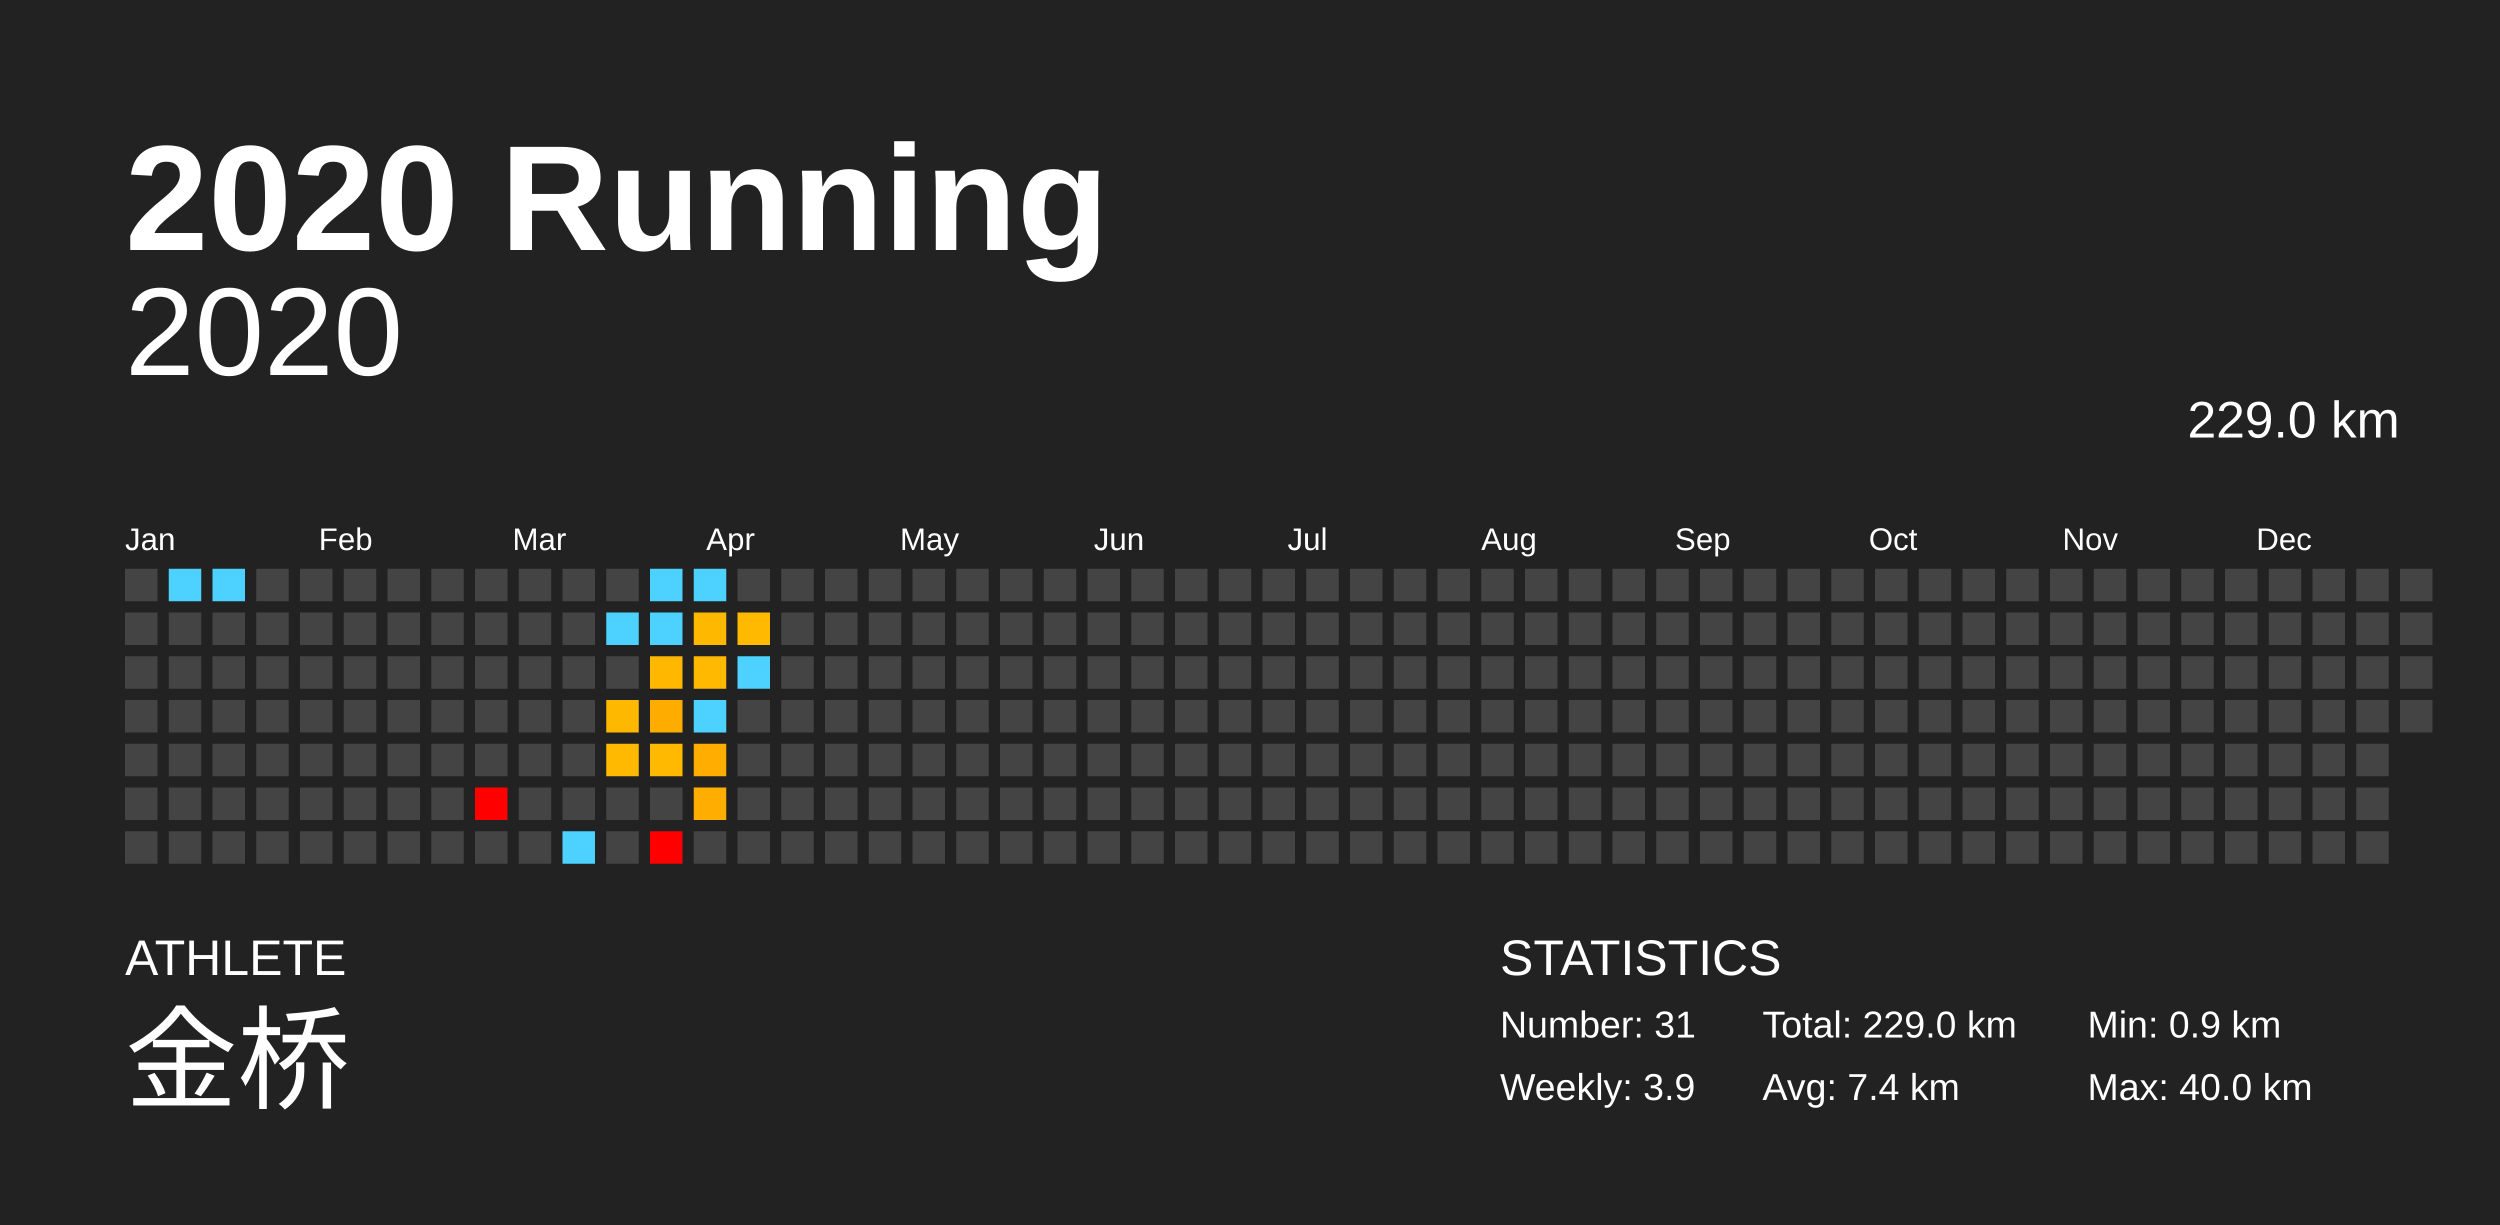
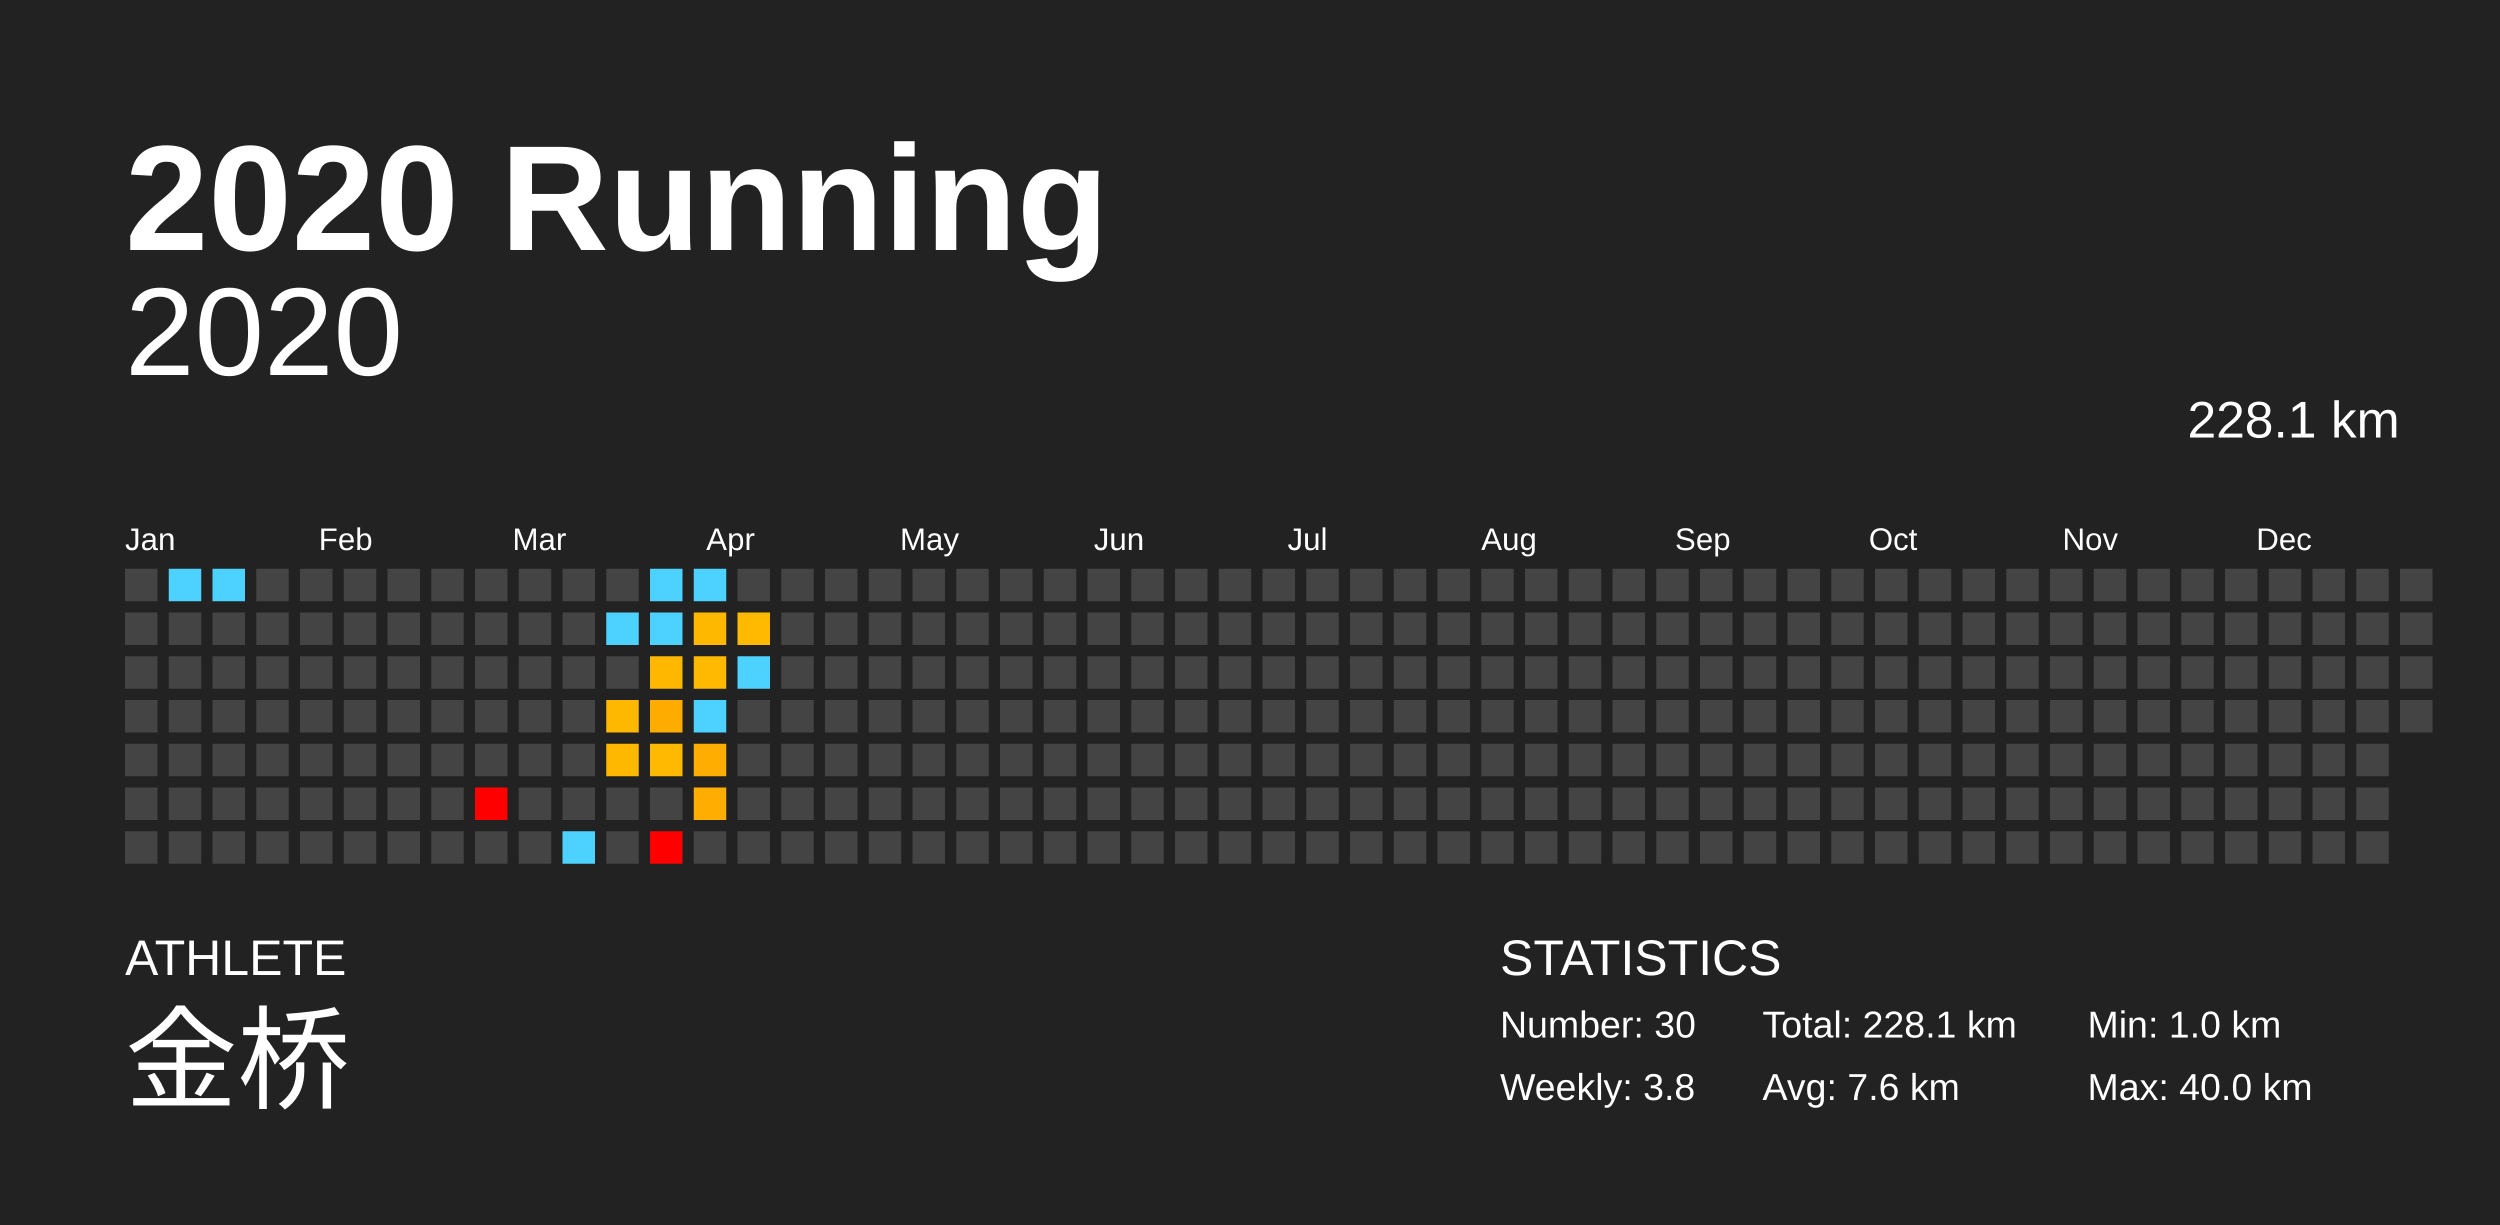
<svg xmlns="http://www.w3.org/2000/svg" baseProfile="full" height="98mm" version="1.1" viewBox="0,0,200,98" width="200mm">
  <defs />
  <rect fill="#222222" height="98" width="200" x="0" y="0" />
  <text fill="#FFFFFF" style="font-size:12px; font-family:Arial; font-weight:bold;" x="10" y="20">2020 Running</text>
  <text fill="#FFFFFF" style="font-size:4px; font-family:Arial" x="10" y="78">ATHLETE</text>
  <text fill="#FFFFFF" style="font-size:9px; font-family:Arial" x="10" y="88">金桥</text>
  <text fill="#FFFFFF" style="font-size:4px; font-family:Arial" x="120" y="78">STATISTICS</text>
-   <text fill="#FFFFFF" style="font-size:3px; font-family:Arial" x="120" y="83">Number: 31</text>
-   <text fill="#FFFFFF" style="font-size:3px; font-family:Arial" x="120" y="88">Weekly: 3.9</text>
-   <text fill="#FFFFFF" style="font-size:3px; font-family:Arial" x="141" y="83">Total: 229.0 km</text>
-   <text fill="#FFFFFF" style="font-size:3px; font-family:Arial" x="141" y="88">Avg: 7.4 km</text>
-   <text fill="#FFFFFF" style="font-size:3px; font-family:Arial" x="167" y="83">Min: 0.9 km</text>
+   <text fill="#FFFFFF" style="font-size:3px; font-family:Arial" x="120" y="83">Number: 30</text>
+   <text fill="#FFFFFF" style="font-size:3px; font-family:Arial" x="120" y="88">Weekly: 3.8</text>
+   <text fill="#FFFFFF" style="font-size:3px; font-family:Arial" x="141" y="83">Total: 228.1 km</text>
+   <text fill="#FFFFFF" style="font-size:3px; font-family:Arial" x="141" y="88">Avg: 7.6 km</text>
+   <text fill="#FFFFFF" style="font-size:3px; font-family:Arial" x="167" y="83">Min: 1.0 km</text>
  <text fill="#FFFFFF" style="font-size:3px; font-family:Arial" x="167" y="88">Max: 40.0 km</text>
  <text alignment-baseline="hanging" fill="#FFFFFF" style="font-size:10.0px; font-family:Arial;" x="10" y="30">2020</text>
-   <text alignment-baseline="hanging" fill="#FFFFFF" style="font-size:4.125px; font-family:Arial;" x="175" y="35">229.0 km</text>
+   <text alignment-baseline="hanging" fill="#FFFFFF" style="font-size:4.125px; font-family:Arial;" x="175" y="35">228.1 km</text>
  <text fill="#FFFFFF" style="font-size:2.5px; font-family:Arial" x="10.0" y="44">Jan</text>
  <text fill="#FFFFFF" style="font-size:2.5px; font-family:Arial" x="25.5" y="44">Feb</text>
  <text fill="#FFFFFF" style="font-size:2.5px; font-family:Arial" x="41.0" y="44">Mar</text>
  <text fill="#FFFFFF" style="font-size:2.5px; font-family:Arial" x="56.5" y="44">Apr</text>
  <text fill="#FFFFFF" style="font-size:2.5px; font-family:Arial" x="72.0" y="44">May</text>
  <text fill="#FFFFFF" style="font-size:2.5px; font-family:Arial" x="87.5" y="44">Jun</text>
  <text fill="#FFFFFF" style="font-size:2.5px; font-family:Arial" x="103.0" y="44">Jul</text>
  <text fill="#FFFFFF" style="font-size:2.5px; font-family:Arial" x="118.5" y="44">Aug</text>
  <text fill="#FFFFFF" style="font-size:2.5px; font-family:Arial" x="134.0" y="44">Sep</text>
  <text fill="#FFFFFF" style="font-size:2.5px; font-family:Arial" x="149.5" y="44">Oct</text>
  <text fill="#FFFFFF" style="font-size:2.5px; font-family:Arial" x="165.0" y="44">Nov</text>
  <text fill="#FFFFFF" style="font-size:2.5px; font-family:Arial" x="180.5" y="44">Dec</text>
  <rect fill="#444444" height="2.6" width="2.6" x="10.0" y="45.5" />
  <rect fill="#444444" height="2.6" width="2.6" x="10.0" y="49.0" />
  <rect fill="#444444" height="2.6" width="2.6" x="10.0" y="52.5" />
  <rect fill="#444444" height="2.6" width="2.6" x="10.0" y="56.0" />
  <rect fill="#444444" height="2.6" width="2.6" x="10.0" y="59.5" />
  <rect fill="#444444" height="2.6" width="2.6" x="10.0" y="63.0" />
  <rect fill="#444444" height="2.6" width="2.6" x="10.0" y="66.5" />
  <rect fill="#4dd2ff" height="2.6" width="2.6" x="13.5" y="45.5" />
  <rect fill="#444444" height="2.6" width="2.6" x="13.5" y="49.0" />
  <rect fill="#444444" height="2.6" width="2.6" x="13.5" y="52.5" />
  <rect fill="#444444" height="2.6" width="2.6" x="13.5" y="56.0" />
  <rect fill="#444444" height="2.6" width="2.6" x="13.5" y="59.5" />
  <rect fill="#444444" height="2.6" width="2.6" x="13.5" y="63.0" />
  <rect fill="#444444" height="2.6" width="2.6" x="13.5" y="66.5" />
  <rect fill="#4dd2ff" height="2.6" width="2.6" x="17.0" y="45.5" />
  <rect fill="#444444" height="2.6" width="2.6" x="17.0" y="49.0" />
  <rect fill="#444444" height="2.6" width="2.6" x="17.0" y="52.5" />
  <rect fill="#444444" height="2.6" width="2.6" x="17.0" y="56.0" />
  <rect fill="#444444" height="2.6" width="2.6" x="17.0" y="59.5" />
  <rect fill="#444444" height="2.6" width="2.6" x="17.0" y="63.0" />
  <rect fill="#444444" height="2.6" width="2.6" x="17.0" y="66.5" />
  <rect fill="#444444" height="2.6" width="2.6" x="20.5" y="45.5" />
  <rect fill="#444444" height="2.6" width="2.6" x="20.5" y="49.0" />
  <rect fill="#444444" height="2.6" width="2.6" x="20.5" y="52.5" />
  <rect fill="#444444" height="2.6" width="2.6" x="20.5" y="56.0" />
  <rect fill="#444444" height="2.6" width="2.6" x="20.5" y="59.5" />
  <rect fill="#444444" height="2.6" width="2.6" x="20.5" y="63.0" />
  <rect fill="#444444" height="2.6" width="2.6" x="20.5" y="66.5" />
  <rect fill="#444444" height="2.6" width="2.6" x="24.0" y="45.5" />
  <rect fill="#444444" height="2.6" width="2.6" x="24.0" y="49.0" />
  <rect fill="#444444" height="2.6" width="2.6" x="24.0" y="52.5" />
  <rect fill="#444444" height="2.6" width="2.6" x="24.0" y="56.0" />
  <rect fill="#444444" height="2.6" width="2.6" x="24.0" y="59.5" />
  <rect fill="#444444" height="2.6" width="2.6" x="24.0" y="63.0" />
  <rect fill="#444444" height="2.6" width="2.6" x="24.0" y="66.5" />
  <rect fill="#444444" height="2.6" width="2.6" x="27.5" y="45.5" />
  <rect fill="#444444" height="2.6" width="2.6" x="27.5" y="49.0" />
  <rect fill="#444444" height="2.6" width="2.6" x="27.5" y="52.5" />
  <rect fill="#444444" height="2.6" width="2.6" x="27.5" y="56.0" />
  <rect fill="#444444" height="2.6" width="2.6" x="27.5" y="59.5" />
  <rect fill="#444444" height="2.6" width="2.6" x="27.5" y="63.0" />
  <rect fill="#444444" height="2.6" width="2.6" x="27.5" y="66.5" />
  <rect fill="#444444" height="2.6" width="2.6" x="31.0" y="45.5" />
  <rect fill="#444444" height="2.6" width="2.6" x="31.0" y="49.0" />
  <rect fill="#444444" height="2.6" width="2.6" x="31.0" y="52.5" />
  <rect fill="#444444" height="2.6" width="2.6" x="31.0" y="56.0" />
  <rect fill="#444444" height="2.6" width="2.6" x="31.0" y="59.5" />
  <rect fill="#444444" height="2.6" width="2.6" x="31.0" y="63.0" />
  <rect fill="#444444" height="2.6" width="2.6" x="31.0" y="66.5" />
  <rect fill="#444444" height="2.6" width="2.6" x="34.5" y="45.5" />
  <rect fill="#444444" height="2.6" width="2.6" x="34.5" y="49.0" />
  <rect fill="#444444" height="2.6" width="2.6" x="34.5" y="52.5" />
  <rect fill="#444444" height="2.6" width="2.6" x="34.5" y="56.0" />
  <rect fill="#444444" height="2.6" width="2.6" x="34.5" y="59.5" />
  <rect fill="#444444" height="2.6" width="2.6" x="34.5" y="63.0" />
  <rect fill="#444444" height="2.6" width="2.6" x="34.5" y="66.5" />
  <rect fill="#444444" height="2.6" width="2.6" x="38.0" y="45.5" />
  <rect fill="#444444" height="2.6" width="2.6" x="38.0" y="49.0" />
  <rect fill="#444444" height="2.6" width="2.6" x="38.0" y="52.5" />
  <rect fill="#444444" height="2.6" width="2.6" x="38.0" y="56.0" />
  <rect fill="#444444" height="2.6" width="2.6" x="38.0" y="59.5" />
  <rect fill="red" height="2.6" width="2.6" x="38.0" y="63.0" />
  <rect fill="#444444" height="2.6" width="2.6" x="38.0" y="66.5" />
  <rect fill="#444444" height="2.6" width="2.6" x="41.5" y="45.5" />
  <rect fill="#444444" height="2.6" width="2.6" x="41.5" y="49.0" />
  <rect fill="#444444" height="2.6" width="2.6" x="41.5" y="52.5" />
  <rect fill="#444444" height="2.6" width="2.6" x="41.5" y="56.0" />
  <rect fill="#444444" height="2.6" width="2.6" x="41.5" y="59.5" />
  <rect fill="#444444" height="2.6" width="2.6" x="41.5" y="63.0" />
  <rect fill="#444444" height="2.6" width="2.6" x="41.5" y="66.5" />
  <rect fill="#444444" height="2.6" width="2.6" x="45.0" y="45.5" />
  <rect fill="#444444" height="2.6" width="2.6" x="45.0" y="49.0" />
  <rect fill="#444444" height="2.6" width="2.6" x="45.0" y="52.5" />
  <rect fill="#444444" height="2.6" width="2.6" x="45.0" y="56.0" />
  <rect fill="#444444" height="2.6" width="2.6" x="45.0" y="59.5" />
  <rect fill="#444444" height="2.6" width="2.6" x="45.0" y="63.0" />
  <rect fill="#4dd2ff" height="2.6" width="2.6" x="45.0" y="66.5" />
  <rect fill="#444444" height="2.6" width="2.6" x="48.5" y="45.5" />
  <rect fill="#4dd2ff" height="2.6" width="2.6" x="48.5" y="49.0" />
  <rect fill="#444444" height="2.6" width="2.6" x="48.5" y="52.5" />
  <rect fill="#ffb800" height="2.6" width="2.6" x="48.5" y="56.0" />
-   <rect fill="#ffb900" height="2.6" width="2.6" x="48.5" y="59.5" />
+   <rect fill="#ffb800" height="2.6" width="2.6" x="48.5" y="59.5" />
  <rect fill="#444444" height="2.6" width="2.6" x="48.5" y="63.0" />
  <rect fill="#444444" height="2.6" width="2.6" x="48.5" y="66.5" />
  <rect fill="#4dd2ff" height="2.6" width="2.6" x="52.0" y="45.5" />
  <rect fill="#4dd2ff" height="2.6" width="2.6" x="52.0" y="49.0" />
  <rect fill="#ffb700" height="2.6" width="2.6" x="52.0" y="52.5" />
  <rect fill="#ffac00" height="2.6" width="2.6" x="52.0" y="56.0" />
  <rect fill="#ffb900" height="2.6" width="2.6" x="52.0" y="59.5" />
  <rect fill="#444444" height="2.6" width="2.6" x="52.0" y="63.0" />
  <rect fill="red" height="2.6" width="2.6" x="52.0" y="66.5" />
  <rect fill="#4dd2ff" height="2.6" width="2.6" x="55.5" y="45.5" />
  <rect fill="#ffb800" height="2.6" width="2.6" x="55.5" y="49.0" />
  <rect fill="#ffb900" height="2.6" width="2.6" x="55.5" y="52.5" />
  <rect fill="#4dd2ff" height="2.6" width="2.6" x="55.5" y="56.0" />
  <rect fill="#ffad00" height="2.6" width="2.6" x="55.5" y="59.5" />
  <rect fill="#ffad00" height="2.6" width="2.6" x="55.5" y="63.0" />
  <rect fill="#444444" height="2.6" width="2.6" x="55.5" y="66.5" />
  <rect fill="#444444" height="2.6" width="2.6" x="59.0" y="45.5" />
-   <rect fill="#ffba00" height="2.6" width="2.6" x="59.0" y="49.0" />
+   <rect fill="#ffb900" height="2.6" width="2.6" x="59.0" y="49.0" />
  <rect fill="#4dd2ff" height="2.6" width="2.6" x="59.0" y="52.5" />
  <rect fill="#444444" height="2.6" width="2.6" x="59.0" y="56.0" />
  <rect fill="#444444" height="2.6" width="2.6" x="59.0" y="59.5" />
  <rect fill="#444444" height="2.6" width="2.6" x="59.0" y="63.0" />
  <rect fill="#444444" height="2.6" width="2.6" x="59.0" y="66.5" />
  <rect fill="#444444" height="2.6" width="2.6" x="62.5" y="45.5" />
  <rect fill="#444444" height="2.6" width="2.6" x="62.5" y="49.0" />
  <rect fill="#444444" height="2.6" width="2.6" x="62.5" y="52.5" />
  <rect fill="#444444" height="2.6" width="2.6" x="62.5" y="56.0" />
  <rect fill="#444444" height="2.6" width="2.6" x="62.5" y="59.5" />
  <rect fill="#444444" height="2.6" width="2.6" x="62.5" y="63.0" />
  <rect fill="#444444" height="2.6" width="2.6" x="62.5" y="66.5" />
  <rect fill="#444444" height="2.6" width="2.6" x="66.0" y="45.5" />
  <rect fill="#444444" height="2.6" width="2.6" x="66.0" y="49.0" />
  <rect fill="#444444" height="2.6" width="2.6" x="66.0" y="52.5" />
  <rect fill="#444444" height="2.6" width="2.6" x="66.0" y="56.0" />
  <rect fill="#444444" height="2.6" width="2.6" x="66.0" y="59.5" />
  <rect fill="#444444" height="2.6" width="2.6" x="66.0" y="63.0" />
  <rect fill="#444444" height="2.6" width="2.6" x="66.0" y="66.5" />
  <rect fill="#444444" height="2.6" width="2.6" x="69.5" y="45.5" />
  <rect fill="#444444" height="2.6" width="2.6" x="69.5" y="49.0" />
  <rect fill="#444444" height="2.6" width="2.6" x="69.5" y="52.5" />
  <rect fill="#444444" height="2.6" width="2.6" x="69.5" y="56.0" />
  <rect fill="#444444" height="2.6" width="2.6" x="69.5" y="59.5" />
  <rect fill="#444444" height="2.6" width="2.6" x="69.5" y="63.0" />
  <rect fill="#444444" height="2.6" width="2.6" x="69.5" y="66.5" />
  <rect fill="#444444" height="2.6" width="2.6" x="73.0" y="45.5" />
  <rect fill="#444444" height="2.6" width="2.6" x="73.0" y="49.0" />
  <rect fill="#444444" height="2.6" width="2.6" x="73.0" y="52.5" />
  <rect fill="#444444" height="2.6" width="2.6" x="73.0" y="56.0" />
  <rect fill="#444444" height="2.6" width="2.6" x="73.0" y="59.5" />
  <rect fill="#444444" height="2.6" width="2.6" x="73.0" y="63.0" />
  <rect fill="#444444" height="2.6" width="2.6" x="73.0" y="66.5" />
  <rect fill="#444444" height="2.6" width="2.6" x="76.5" y="45.5" />
  <rect fill="#444444" height="2.6" width="2.6" x="76.5" y="49.0" />
  <rect fill="#444444" height="2.6" width="2.6" x="76.5" y="52.5" />
  <rect fill="#444444" height="2.6" width="2.6" x="76.5" y="56.0" />
  <rect fill="#444444" height="2.6" width="2.6" x="76.5" y="59.5" />
  <rect fill="#444444" height="2.6" width="2.6" x="76.5" y="63.0" />
  <rect fill="#444444" height="2.6" width="2.6" x="76.5" y="66.5" />
  <rect fill="#444444" height="2.6" width="2.6" x="80.0" y="45.5" />
  <rect fill="#444444" height="2.6" width="2.6" x="80.0" y="49.0" />
  <rect fill="#444444" height="2.6" width="2.6" x="80.0" y="52.5" />
  <rect fill="#444444" height="2.6" width="2.6" x="80.0" y="56.0" />
  <rect fill="#444444" height="2.6" width="2.6" x="80.0" y="59.5" />
  <rect fill="#444444" height="2.6" width="2.6" x="80.0" y="63.0" />
  <rect fill="#444444" height="2.6" width="2.6" x="80.0" y="66.5" />
  <rect fill="#444444" height="2.6" width="2.6" x="83.5" y="45.5" />
  <rect fill="#444444" height="2.6" width="2.6" x="83.5" y="49.0" />
  <rect fill="#444444" height="2.6" width="2.6" x="83.5" y="52.5" />
  <rect fill="#444444" height="2.6" width="2.6" x="83.5" y="56.0" />
  <rect fill="#444444" height="2.6" width="2.6" x="83.5" y="59.5" />
  <rect fill="#444444" height="2.6" width="2.6" x="83.5" y="63.0" />
  <rect fill="#444444" height="2.6" width="2.6" x="83.5" y="66.5" />
  <rect fill="#444444" height="2.6" width="2.6" x="87.0" y="45.5" />
  <rect fill="#444444" height="2.6" width="2.6" x="87.0" y="49.0" />
  <rect fill="#444444" height="2.6" width="2.6" x="87.0" y="52.5" />
  <rect fill="#444444" height="2.6" width="2.6" x="87.0" y="56.0" />
  <rect fill="#444444" height="2.6" width="2.6" x="87.0" y="59.5" />
  <rect fill="#444444" height="2.6" width="2.6" x="87.0" y="63.0" />
  <rect fill="#444444" height="2.6" width="2.6" x="87.0" y="66.5" />
  <rect fill="#444444" height="2.6" width="2.6" x="90.5" y="45.5" />
  <rect fill="#444444" height="2.6" width="2.6" x="90.5" y="49.0" />
  <rect fill="#444444" height="2.6" width="2.6" x="90.5" y="52.5" />
  <rect fill="#444444" height="2.6" width="2.6" x="90.5" y="56.0" />
  <rect fill="#444444" height="2.6" width="2.6" x="90.5" y="59.5" />
  <rect fill="#444444" height="2.6" width="2.6" x="90.5" y="63.0" />
  <rect fill="#444444" height="2.6" width="2.6" x="90.5" y="66.5" />
  <rect fill="#444444" height="2.6" width="2.6" x="94.0" y="45.5" />
  <rect fill="#444444" height="2.6" width="2.6" x="94.0" y="49.0" />
  <rect fill="#444444" height="2.6" width="2.6" x="94.0" y="52.5" />
  <rect fill="#444444" height="2.6" width="2.6" x="94.0" y="56.0" />
  <rect fill="#444444" height="2.6" width="2.6" x="94.0" y="59.5" />
  <rect fill="#444444" height="2.6" width="2.6" x="94.0" y="63.0" />
  <rect fill="#444444" height="2.6" width="2.6" x="94.0" y="66.5" />
  <rect fill="#444444" height="2.6" width="2.6" x="97.5" y="45.5" />
  <rect fill="#444444" height="2.6" width="2.6" x="97.5" y="49.0" />
  <rect fill="#444444" height="2.6" width="2.6" x="97.5" y="52.5" />
  <rect fill="#444444" height="2.6" width="2.6" x="97.5" y="56.0" />
  <rect fill="#444444" height="2.6" width="2.6" x="97.5" y="59.5" />
  <rect fill="#444444" height="2.6" width="2.6" x="97.5" y="63.0" />
  <rect fill="#444444" height="2.6" width="2.6" x="97.5" y="66.5" />
  <rect fill="#444444" height="2.6" width="2.6" x="101.0" y="45.5" />
  <rect fill="#444444" height="2.6" width="2.6" x="101.0" y="49.0" />
  <rect fill="#444444" height="2.6" width="2.6" x="101.0" y="52.5" />
  <rect fill="#444444" height="2.6" width="2.6" x="101.0" y="56.0" />
  <rect fill="#444444" height="2.6" width="2.6" x="101.0" y="59.5" />
  <rect fill="#444444" height="2.6" width="2.6" x="101.0" y="63.0" />
  <rect fill="#444444" height="2.6" width="2.6" x="101.0" y="66.5" />
  <rect fill="#444444" height="2.6" width="2.6" x="104.5" y="45.5" />
  <rect fill="#444444" height="2.6" width="2.6" x="104.5" y="49.0" />
  <rect fill="#444444" height="2.6" width="2.6" x="104.5" y="52.5" />
  <rect fill="#444444" height="2.6" width="2.6" x="104.5" y="56.0" />
  <rect fill="#444444" height="2.6" width="2.6" x="104.5" y="59.5" />
  <rect fill="#444444" height="2.6" width="2.6" x="104.5" y="63.0" />
  <rect fill="#444444" height="2.6" width="2.6" x="104.5" y="66.5" />
  <rect fill="#444444" height="2.6" width="2.6" x="108.0" y="45.5" />
  <rect fill="#444444" height="2.6" width="2.6" x="108.0" y="49.0" />
  <rect fill="#444444" height="2.6" width="2.6" x="108.0" y="52.5" />
  <rect fill="#444444" height="2.6" width="2.6" x="108.0" y="56.0" />
  <rect fill="#444444" height="2.6" width="2.6" x="108.0" y="59.5" />
  <rect fill="#444444" height="2.6" width="2.6" x="108.0" y="63.0" />
  <rect fill="#444444" height="2.6" width="2.6" x="108.0" y="66.5" />
  <rect fill="#444444" height="2.6" width="2.6" x="111.5" y="45.5" />
  <rect fill="#444444" height="2.6" width="2.6" x="111.5" y="49.0" />
  <rect fill="#444444" height="2.6" width="2.6" x="111.5" y="52.5" />
  <rect fill="#444444" height="2.6" width="2.6" x="111.5" y="56.0" />
  <rect fill="#444444" height="2.6" width="2.6" x="111.5" y="59.5" />
  <rect fill="#444444" height="2.6" width="2.6" x="111.5" y="63.0" />
  <rect fill="#444444" height="2.6" width="2.6" x="111.5" y="66.5" />
  <rect fill="#444444" height="2.6" width="2.6" x="115.0" y="45.5" />
  <rect fill="#444444" height="2.6" width="2.6" x="115.0" y="49.0" />
  <rect fill="#444444" height="2.6" width="2.6" x="115.0" y="52.5" />
  <rect fill="#444444" height="2.6" width="2.6" x="115.0" y="56.0" />
  <rect fill="#444444" height="2.6" width="2.6" x="115.0" y="59.5" />
  <rect fill="#444444" height="2.6" width="2.6" x="115.0" y="63.0" />
  <rect fill="#444444" height="2.6" width="2.6" x="115.0" y="66.5" />
  <rect fill="#444444" height="2.6" width="2.6" x="118.5" y="45.5" />
  <rect fill="#444444" height="2.6" width="2.6" x="118.5" y="49.0" />
  <rect fill="#444444" height="2.6" width="2.6" x="118.5" y="52.5" />
  <rect fill="#444444" height="2.6" width="2.6" x="118.5" y="56.0" />
  <rect fill="#444444" height="2.6" width="2.6" x="118.5" y="59.5" />
  <rect fill="#444444" height="2.6" width="2.6" x="118.5" y="63.0" />
  <rect fill="#444444" height="2.6" width="2.6" x="118.5" y="66.5" />
  <rect fill="#444444" height="2.6" width="2.6" x="122.0" y="45.5" />
  <rect fill="#444444" height="2.6" width="2.6" x="122.0" y="49.0" />
  <rect fill="#444444" height="2.6" width="2.6" x="122.0" y="52.5" />
  <rect fill="#444444" height="2.6" width="2.6" x="122.0" y="56.0" />
  <rect fill="#444444" height="2.6" width="2.6" x="122.0" y="59.5" />
  <rect fill="#444444" height="2.6" width="2.6" x="122.0" y="63.0" />
  <rect fill="#444444" height="2.6" width="2.6" x="122.0" y="66.5" />
  <rect fill="#444444" height="2.6" width="2.6" x="125.5" y="45.5" />
  <rect fill="#444444" height="2.6" width="2.6" x="125.5" y="49.0" />
  <rect fill="#444444" height="2.6" width="2.6" x="125.5" y="52.5" />
  <rect fill="#444444" height="2.6" width="2.6" x="125.5" y="56.0" />
  <rect fill="#444444" height="2.6" width="2.6" x="125.5" y="59.5" />
  <rect fill="#444444" height="2.6" width="2.6" x="125.5" y="63.0" />
  <rect fill="#444444" height="2.6" width="2.6" x="125.5" y="66.5" />
  <rect fill="#444444" height="2.6" width="2.6" x="129.0" y="45.5" />
  <rect fill="#444444" height="2.6" width="2.6" x="129.0" y="49.0" />
  <rect fill="#444444" height="2.6" width="2.6" x="129.0" y="52.5" />
  <rect fill="#444444" height="2.6" width="2.6" x="129.0" y="56.0" />
  <rect fill="#444444" height="2.6" width="2.6" x="129.0" y="59.5" />
  <rect fill="#444444" height="2.6" width="2.6" x="129.0" y="63.0" />
  <rect fill="#444444" height="2.6" width="2.6" x="129.0" y="66.5" />
  <rect fill="#444444" height="2.6" width="2.6" x="132.5" y="45.5" />
  <rect fill="#444444" height="2.6" width="2.6" x="132.5" y="49.0" />
  <rect fill="#444444" height="2.6" width="2.6" x="132.5" y="52.5" />
  <rect fill="#444444" height="2.6" width="2.6" x="132.5" y="56.0" />
  <rect fill="#444444" height="2.6" width="2.6" x="132.5" y="59.5" />
  <rect fill="#444444" height="2.6" width="2.6" x="132.5" y="63.0" />
  <rect fill="#444444" height="2.6" width="2.6" x="132.5" y="66.5" />
  <rect fill="#444444" height="2.6" width="2.6" x="136.0" y="45.5" />
  <rect fill="#444444" height="2.6" width="2.6" x="136.0" y="49.0" />
  <rect fill="#444444" height="2.6" width="2.6" x="136.0" y="52.5" />
  <rect fill="#444444" height="2.6" width="2.6" x="136.0" y="56.0" />
  <rect fill="#444444" height="2.6" width="2.6" x="136.0" y="59.5" />
  <rect fill="#444444" height="2.6" width="2.6" x="136.0" y="63.0" />
  <rect fill="#444444" height="2.6" width="2.6" x="136.0" y="66.5" />
  <rect fill="#444444" height="2.6" width="2.6" x="139.5" y="45.5" />
  <rect fill="#444444" height="2.6" width="2.6" x="139.5" y="49.0" />
  <rect fill="#444444" height="2.6" width="2.6" x="139.5" y="52.5" />
  <rect fill="#444444" height="2.6" width="2.6" x="139.5" y="56.0" />
  <rect fill="#444444" height="2.6" width="2.6" x="139.5" y="59.5" />
  <rect fill="#444444" height="2.6" width="2.6" x="139.5" y="63.0" />
  <rect fill="#444444" height="2.6" width="2.6" x="139.5" y="66.5" />
  <rect fill="#444444" height="2.6" width="2.6" x="143.0" y="45.5" />
  <rect fill="#444444" height="2.6" width="2.6" x="143.0" y="49.0" />
  <rect fill="#444444" height="2.6" width="2.6" x="143.0" y="52.5" />
  <rect fill="#444444" height="2.6" width="2.6" x="143.0" y="56.0" />
  <rect fill="#444444" height="2.6" width="2.6" x="143.0" y="59.5" />
  <rect fill="#444444" height="2.6" width="2.6" x="143.0" y="63.0" />
  <rect fill="#444444" height="2.6" width="2.6" x="143.0" y="66.5" />
  <rect fill="#444444" height="2.6" width="2.6" x="146.5" y="45.5" />
  <rect fill="#444444" height="2.6" width="2.6" x="146.5" y="49.0" />
  <rect fill="#444444" height="2.6" width="2.6" x="146.5" y="52.5" />
  <rect fill="#444444" height="2.6" width="2.6" x="146.5" y="56.0" />
  <rect fill="#444444" height="2.6" width="2.6" x="146.5" y="59.5" />
  <rect fill="#444444" height="2.6" width="2.6" x="146.5" y="63.0" />
  <rect fill="#444444" height="2.6" width="2.6" x="146.5" y="66.5" />
  <rect fill="#444444" height="2.6" width="2.6" x="150.0" y="45.5" />
  <rect fill="#444444" height="2.6" width="2.6" x="150.0" y="49.0" />
  <rect fill="#444444" height="2.6" width="2.6" x="150.0" y="52.5" />
  <rect fill="#444444" height="2.6" width="2.6" x="150.0" y="56.0" />
  <rect fill="#444444" height="2.6" width="2.6" x="150.0" y="59.5" />
  <rect fill="#444444" height="2.6" width="2.6" x="150.0" y="63.0" />
  <rect fill="#444444" height="2.6" width="2.6" x="150.0" y="66.5" />
  <rect fill="#444444" height="2.6" width="2.6" x="153.5" y="45.5" />
  <rect fill="#444444" height="2.6" width="2.6" x="153.5" y="49.0" />
  <rect fill="#444444" height="2.6" width="2.6" x="153.5" y="52.5" />
  <rect fill="#444444" height="2.6" width="2.6" x="153.5" y="56.0" />
  <rect fill="#444444" height="2.6" width="2.6" x="153.5" y="59.5" />
  <rect fill="#444444" height="2.6" width="2.6" x="153.5" y="63.0" />
  <rect fill="#444444" height="2.6" width="2.6" x="153.5" y="66.5" />
  <rect fill="#444444" height="2.6" width="2.6" x="157.0" y="45.5" />
  <rect fill="#444444" height="2.6" width="2.6" x="157.0" y="49.0" />
  <rect fill="#444444" height="2.6" width="2.6" x="157.0" y="52.5" />
  <rect fill="#444444" height="2.6" width="2.6" x="157.0" y="56.0" />
  <rect fill="#444444" height="2.6" width="2.6" x="157.0" y="59.5" />
  <rect fill="#444444" height="2.6" width="2.6" x="157.0" y="63.0" />
  <rect fill="#444444" height="2.6" width="2.6" x="157.0" y="66.5" />
  <rect fill="#444444" height="2.6" width="2.6" x="160.5" y="45.5" />
  <rect fill="#444444" height="2.6" width="2.6" x="160.5" y="49.0" />
  <rect fill="#444444" height="2.6" width="2.6" x="160.5" y="52.5" />
  <rect fill="#444444" height="2.6" width="2.6" x="160.5" y="56.0" />
  <rect fill="#444444" height="2.6" width="2.6" x="160.5" y="59.5" />
  <rect fill="#444444" height="2.6" width="2.6" x="160.5" y="63.0" />
  <rect fill="#444444" height="2.6" width="2.6" x="160.5" y="66.5" />
  <rect fill="#444444" height="2.6" width="2.6" x="164.0" y="45.5" />
  <rect fill="#444444" height="2.6" width="2.6" x="164.0" y="49.0" />
  <rect fill="#444444" height="2.6" width="2.6" x="164.0" y="52.5" />
  <rect fill="#444444" height="2.6" width="2.6" x="164.0" y="56.0" />
  <rect fill="#444444" height="2.6" width="2.6" x="164.0" y="59.5" />
  <rect fill="#444444" height="2.6" width="2.6" x="164.0" y="63.0" />
  <rect fill="#444444" height="2.6" width="2.6" x="164.0" y="66.5" />
  <rect fill="#444444" height="2.6" width="2.6" x="167.5" y="45.5" />
  <rect fill="#444444" height="2.6" width="2.6" x="167.5" y="49.0" />
  <rect fill="#444444" height="2.6" width="2.6" x="167.5" y="52.5" />
  <rect fill="#444444" height="2.6" width="2.6" x="167.5" y="56.0" />
  <rect fill="#444444" height="2.6" width="2.6" x="167.5" y="59.5" />
  <rect fill="#444444" height="2.6" width="2.6" x="167.5" y="63.0" />
  <rect fill="#444444" height="2.6" width="2.6" x="167.5" y="66.5" />
  <rect fill="#444444" height="2.6" width="2.6" x="171.0" y="45.5" />
  <rect fill="#444444" height="2.6" width="2.6" x="171.0" y="49.0" />
  <rect fill="#444444" height="2.6" width="2.6" x="171.0" y="52.5" />
  <rect fill="#444444" height="2.6" width="2.6" x="171.0" y="56.0" />
  <rect fill="#444444" height="2.6" width="2.6" x="171.0" y="59.5" />
  <rect fill="#444444" height="2.6" width="2.6" x="171.0" y="63.0" />
  <rect fill="#444444" height="2.6" width="2.6" x="171.0" y="66.5" />
  <rect fill="#444444" height="2.6" width="2.6" x="174.5" y="45.5" />
  <rect fill="#444444" height="2.6" width="2.6" x="174.5" y="49.0" />
  <rect fill="#444444" height="2.6" width="2.6" x="174.5" y="52.5" />
  <rect fill="#444444" height="2.6" width="2.6" x="174.5" y="56.0" />
  <rect fill="#444444" height="2.6" width="2.6" x="174.5" y="59.5" />
  <rect fill="#444444" height="2.6" width="2.6" x="174.5" y="63.0" />
  <rect fill="#444444" height="2.6" width="2.6" x="174.5" y="66.5" />
  <rect fill="#444444" height="2.6" width="2.6" x="178.0" y="45.5" />
  <rect fill="#444444" height="2.6" width="2.6" x="178.0" y="49.0" />
  <rect fill="#444444" height="2.6" width="2.6" x="178.0" y="52.5" />
  <rect fill="#444444" height="2.6" width="2.6" x="178.0" y="56.0" />
  <rect fill="#444444" height="2.6" width="2.6" x="178.0" y="59.5" />
  <rect fill="#444444" height="2.6" width="2.6" x="178.0" y="63.0" />
  <rect fill="#444444" height="2.6" width="2.6" x="178.0" y="66.5" />
  <rect fill="#444444" height="2.6" width="2.6" x="181.5" y="45.5" />
  <rect fill="#444444" height="2.6" width="2.6" x="181.5" y="49.0" />
  <rect fill="#444444" height="2.6" width="2.6" x="181.5" y="52.5" />
  <rect fill="#444444" height="2.6" width="2.6" x="181.5" y="56.0" />
  <rect fill="#444444" height="2.6" width="2.6" x="181.5" y="59.5" />
  <rect fill="#444444" height="2.6" width="2.6" x="181.5" y="63.0" />
  <rect fill="#444444" height="2.6" width="2.6" x="181.5" y="66.5" />
  <rect fill="#444444" height="2.6" width="2.6" x="185.0" y="45.5" />
  <rect fill="#444444" height="2.6" width="2.6" x="185.0" y="49.0" />
  <rect fill="#444444" height="2.6" width="2.6" x="185.0" y="52.5" />
  <rect fill="#444444" height="2.6" width="2.6" x="185.0" y="56.0" />
  <rect fill="#444444" height="2.6" width="2.6" x="185.0" y="59.5" />
  <rect fill="#444444" height="2.6" width="2.6" x="185.0" y="63.0" />
  <rect fill="#444444" height="2.6" width="2.6" x="185.0" y="66.5" />
  <rect fill="#444444" height="2.6" width="2.6" x="188.5" y="45.5" />
  <rect fill="#444444" height="2.6" width="2.6" x="188.5" y="49.0" />
  <rect fill="#444444" height="2.6" width="2.6" x="188.5" y="52.5" />
  <rect fill="#444444" height="2.6" width="2.6" x="188.5" y="56.0" />
  <rect fill="#444444" height="2.6" width="2.6" x="188.5" y="59.5" />
  <rect fill="#444444" height="2.6" width="2.6" x="188.5" y="63.0" />
  <rect fill="#444444" height="2.6" width="2.6" x="188.5" y="66.5" />
  <rect fill="#444444" height="2.6" width="2.6" x="192.0" y="45.5" />
  <rect fill="#444444" height="2.6" width="2.6" x="192.0" y="49.0" />
  <rect fill="#444444" height="2.6" width="2.6" x="192.0" y="52.5" />
  <rect fill="#444444" height="2.6" width="2.6" x="192.0" y="56.0" />
</svg>
